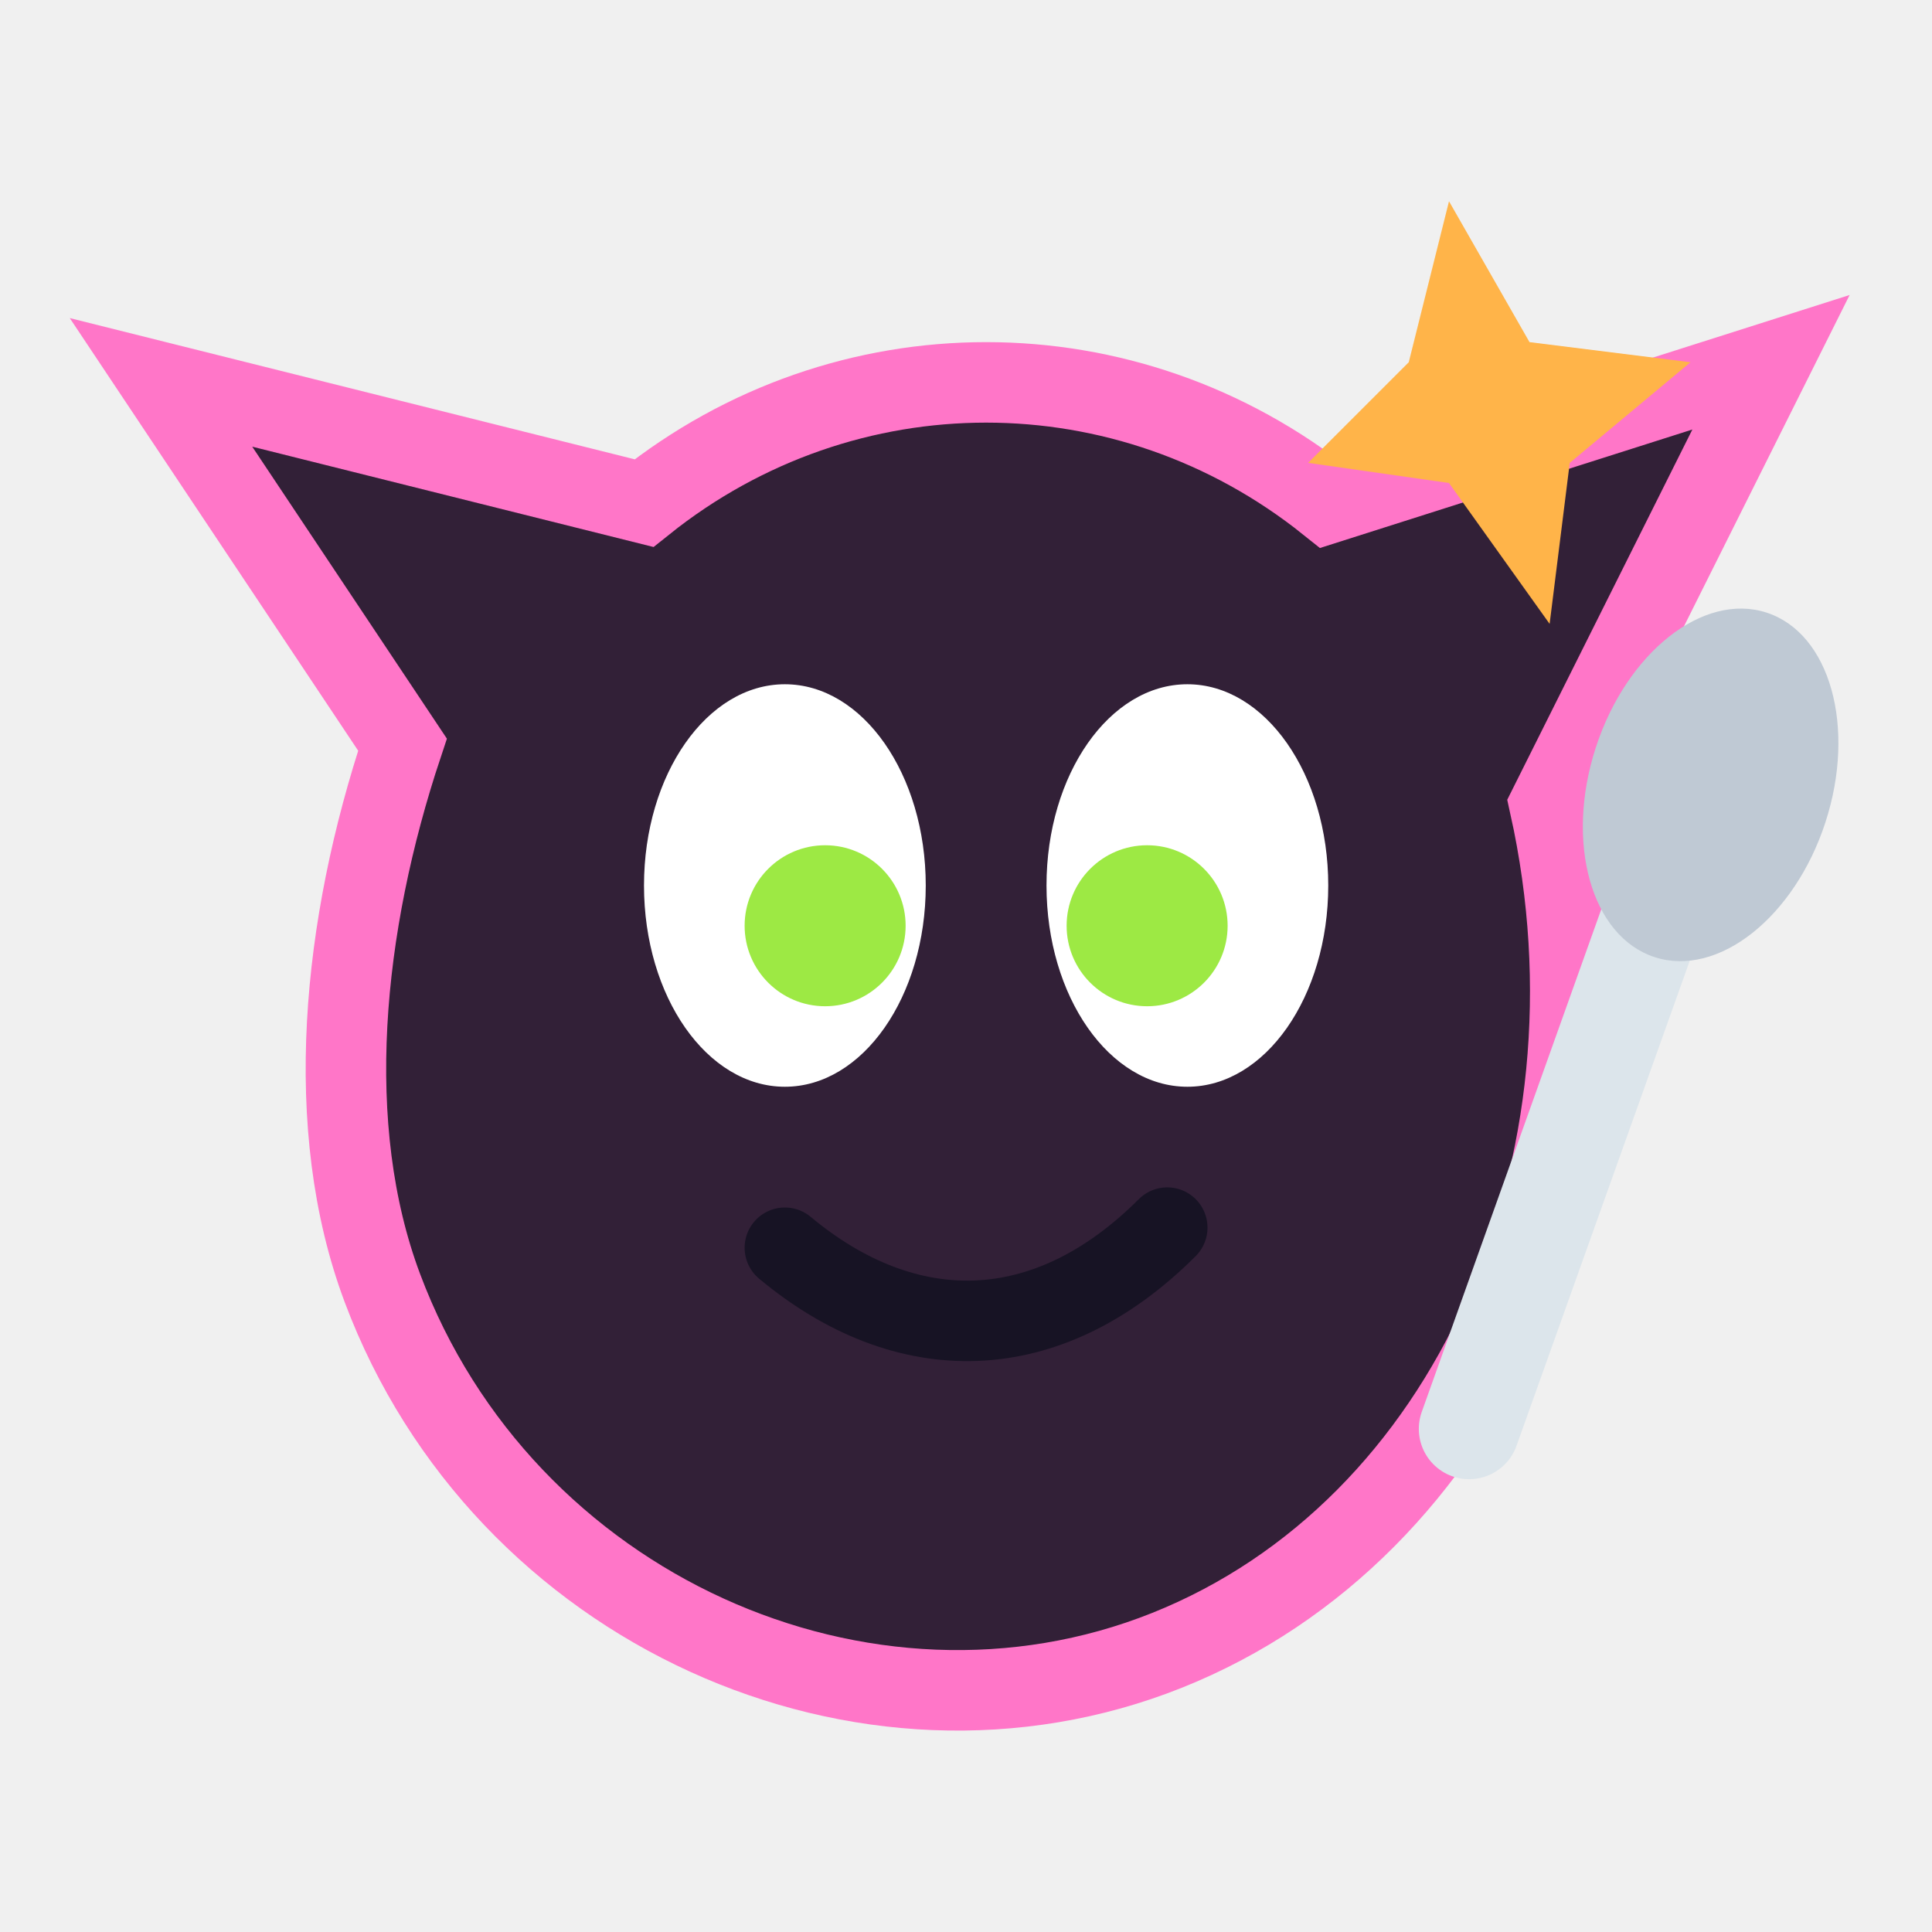
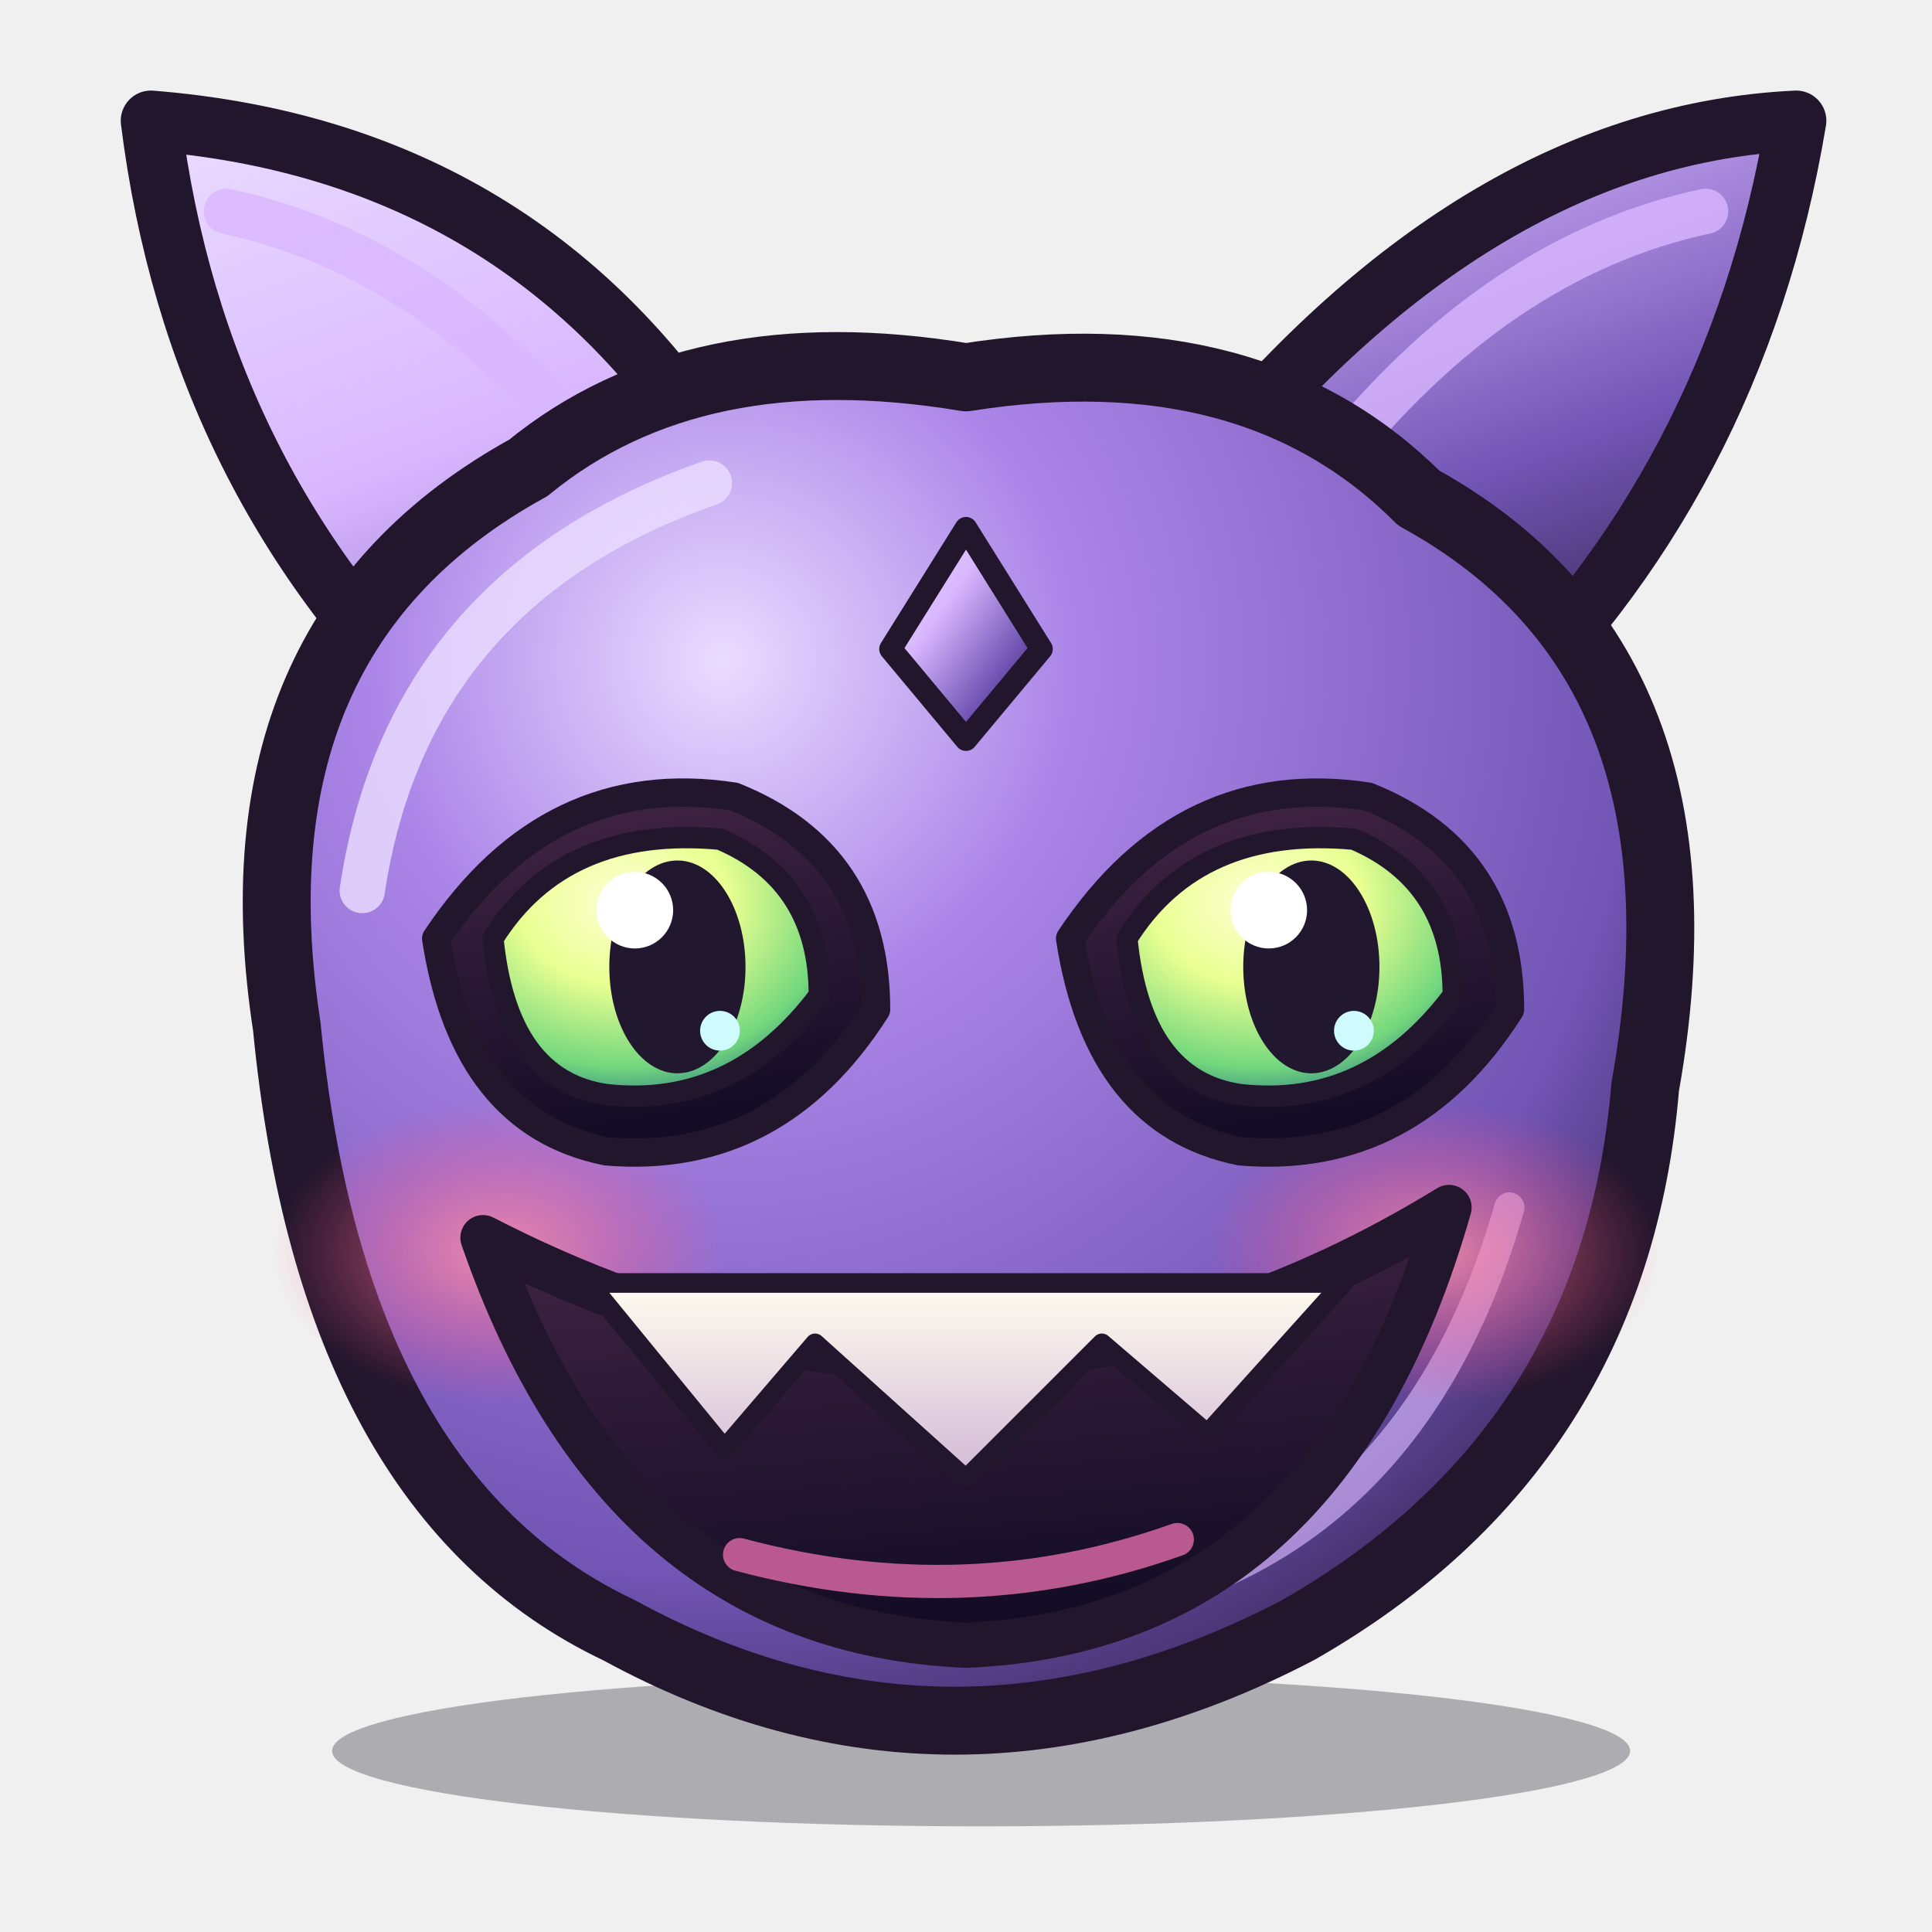
- <svg xmlns="http://www.w3.org/2000/svg" viewBox="0 0 96 96" role="img" aria-labelledby="t d">
-   <path fill="#322037" stroke="#ff76c8" stroke-width="4" d="M20 37 8 19l24 6c10-8 24-8 34 0l22-7-11 22c4 18-4 36-19 42-15 6-33-2-39-18-3-8-2-18 1-27Z" />
-   <ellipse cx="39" cy="44" rx="7" ry="10" fill="#fff" />
-   <ellipse cx="59" cy="44" rx="7" ry="10" fill="#fff" />
-   <circle cx="41" cy="46" r="4" fill="#9de944" />
-   <circle cx="57" cy="46" r="4" fill="#9de944" />
-   <path d="M39 62c6 5 13 5 19-1" fill="none" stroke="#171324" stroke-width="4" stroke-linecap="round" />
-   <path d="m73 71 10-28" stroke="#dce5eb" stroke-width="5" stroke-linecap="round" />
-   <ellipse cx="85" cy="39" rx="6" ry="9" fill="#bfc9d4" transform="rotate(18 85 39)" />
-   <path fill="#ffb449" d="m72 10 4 7 8 1-6 5-1 8-5-7-7-1 5-5Z" />
+ <svg xmlns="http://www.w3.org/2000/svg" viewBox="0 0 128 128" role="img" aria-label="Little Menace">
+   <defs>
+     <radialGradient id="skin" cx=".32" cy=".22" r=".88">
+       <stop stop-color="#eadcff" />
+       <stop offset=".29" stop-color="#ab85e8" />
+       <stop offset=".76" stop-color="#7255b5" />
+       <stop offset="1" stop-color="#31224d" />
+     </radialGradient>
+     <linearGradient id="horn" x1="0" y1="0" x2="1" y2="1">
+       <stop stop-color="#eadcff" />
+       <stop offset=".36" stop-color="#d9b7ff" />
+       <stop offset=".7" stop-color="#7255b5" />
+       <stop offset="1" stop-color="#201529" />
+     </linearGradient>
+     <linearGradient id="ink" x2=".2" y2="1">
+       <stop stop-color="#442645" />
+       <stop offset="1" stop-color="#130c24" />
+     </linearGradient>
+     <radialGradient id="eye" cx=".4" cy=".25" r=".8">
+       <stop stop-color="#ffffd5" />
+       <stop offset=".4" stop-color="#e9ff91" />
+       <stop offset=".8" stop-color="#72d77d" />
+       <stop offset="1" stop-color="#317d87" />
+     </radialGradient>
+     <linearGradient id="tooth" x2="0" y2="1">
+       <stop stop-color="#fffdf0" />
+       <stop offset="1" stop-color="#d2b8d5" />
+     </linearGradient>
+     <radialGradient id="blush">
+       <stop stop-color="#ff94a7" stop-opacity=".8" />
+       <stop offset="1" stop-color="#ff487e" stop-opacity="0" />
+     </radialGradient>
+   </defs>
+   <ellipse cx="65" cy="116" rx="43" ry="5" fill="#100c1e" opacity=".30" />
+   <path d="M30 48Q13 32 10 8Q35 10 48 31L80 31Q98 9 119 8Q115 32 98 48Z" fill="url(#horn)" stroke="#21162c" stroke-width="4" stroke-linejoin="round" stroke-linecap="round" />
+   <path d="M15 14Q29 17 40 31M113 14Q99 17 88 31" fill="none" stroke="#d9b7ff" stroke-opacity=".8" stroke-width="3" stroke-linecap="round" />
+   <path d="M19 68Q15 42 35 31Q46 22 64 25Q83 22 94 33Q114 44 109 72Q107 96 86 108Q63 120 41 108Q22 99 19 68Z" fill="url(#skin)" stroke="#21162c" stroke-width="4.5" stroke-linejoin="round" stroke-linecap="round" />
+   <path d="M24 59Q27 39 47 32" fill="none" stroke="#eadcff" stroke-opacity=".83" stroke-width="3" stroke-linecap="round" />
+   <path d="M100 80Q94 101 76 106" fill="none" stroke="#d9b7ff" stroke-opacity=".65" stroke-width="2" stroke-linecap="round" />
+   <ellipse cx="33" cy="83" rx="15" ry="10" fill="url(#blush)" />
+   <ellipse cx="95" cy="83" rx="15" ry="10" fill="url(#blush)" />
+   <path d="M59 43 64 35 69 43 64 49Z" fill="url(#horn)" stroke="#21162c" stroke-width="1.5" stroke-linejoin="round" stroke-linecap="round" />
+   <g transform="translate(43 65) scale(0.94)">
+     <path d="M-15 -3Q-7 -15 6 -13Q16 -9 16 2Q9 13 -3 12Q-13 10 -15 -3Z" fill="url(#ink)" stroke="#21162c" stroke-width="2" stroke-linejoin="round" stroke-linecap="round" />
+     <path d="M-11 -3Q-6 -11 5 -10Q12 -7 12 1Q6 9 -3 8Q-10 7 -11 -3Z" fill="url(#eye)" stroke="#21162c" stroke-width="1.5" stroke-linejoin="round" stroke-linecap="round" />
+     <ellipse cx="2" cy="-1" rx="4.8" ry="7.5" fill="#21172f" />
+     <circle cx="-1" cy="-5" r="2.7" fill="#fff" />
+     <circle cx="5" cy="3.5" r="1.4" fill="#cffbff" />
+   </g>
+   <g transform="translate(85 65) scale(0.94)">
+     <path d="M-15 -3Q-7 -15 6 -13Q16 -9 16 2Q9 13 -3 12Q-13 10 -15 -3Z" fill="url(#ink)" stroke="#21162c" stroke-width="2" stroke-linejoin="round" stroke-linecap="round" />
+     <path d="M-11 -3Q-6 -11 5 -10Q12 -7 12 1Q6 9 -3 8Q-10 7 -11 -3Z" fill="url(#eye)" stroke="#21162c" stroke-width="1.5" stroke-linejoin="round" stroke-linecap="round" />
+     <ellipse cx="2" cy="-1" rx="4.8" ry="7.5" fill="#21172f" />
+     <circle cx="-1" cy="-5" r="2.7" fill="#fff" />
+     <circle cx="5" cy="3.5" r="1.4" fill="#cffbff" />
+   </g>
+   <path d="M32 82Q65 99 96 80Q88 108 64 109Q41 108 32 82Z" fill="url(#ink)" stroke="#21162c" stroke-width="3" stroke-linejoin="round" stroke-linecap="round" />
+   <path d="M39 85 48 96 54 89 64 98 73 89 80 95 89 85Z" fill="url(#tooth)" stroke="#21162c" stroke-width="1.3" stroke-linejoin="round" stroke-linecap="round" />
+   <path d="M49 103Q64 107 78 102" fill="none" stroke="#e16caa" stroke-opacity=".8" stroke-width="2.2" stroke-linecap="round" />
</svg>
